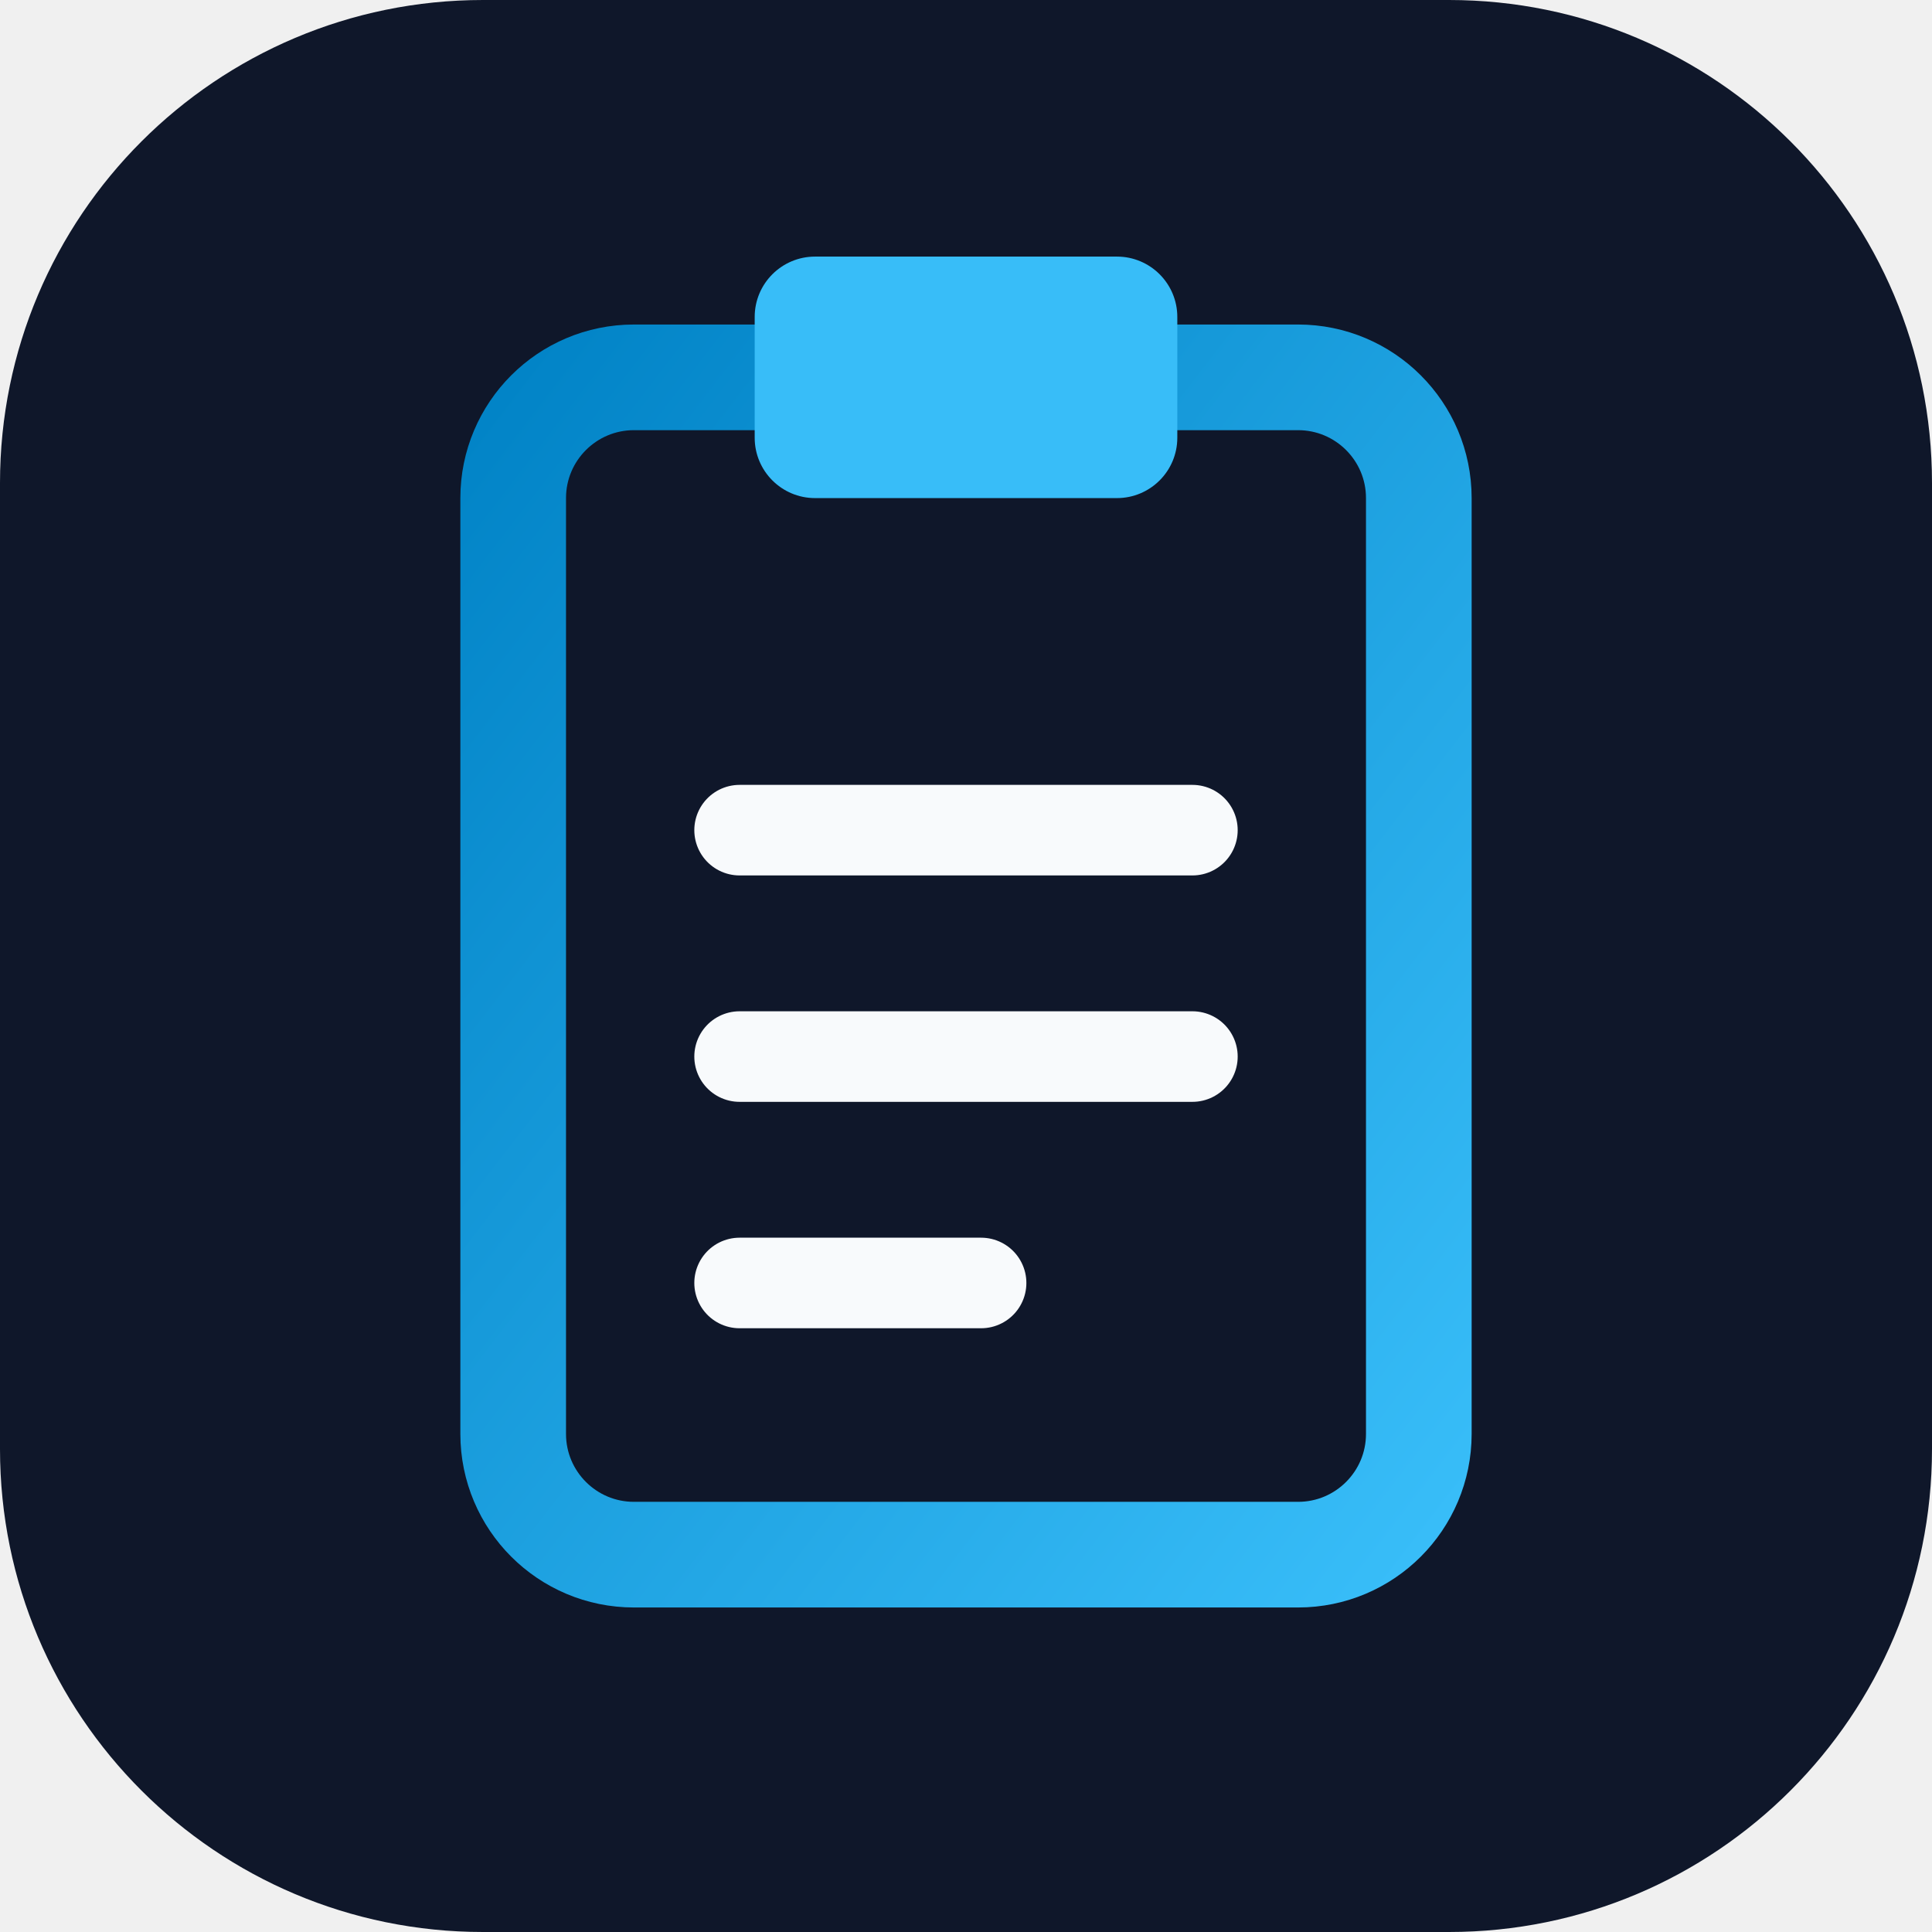
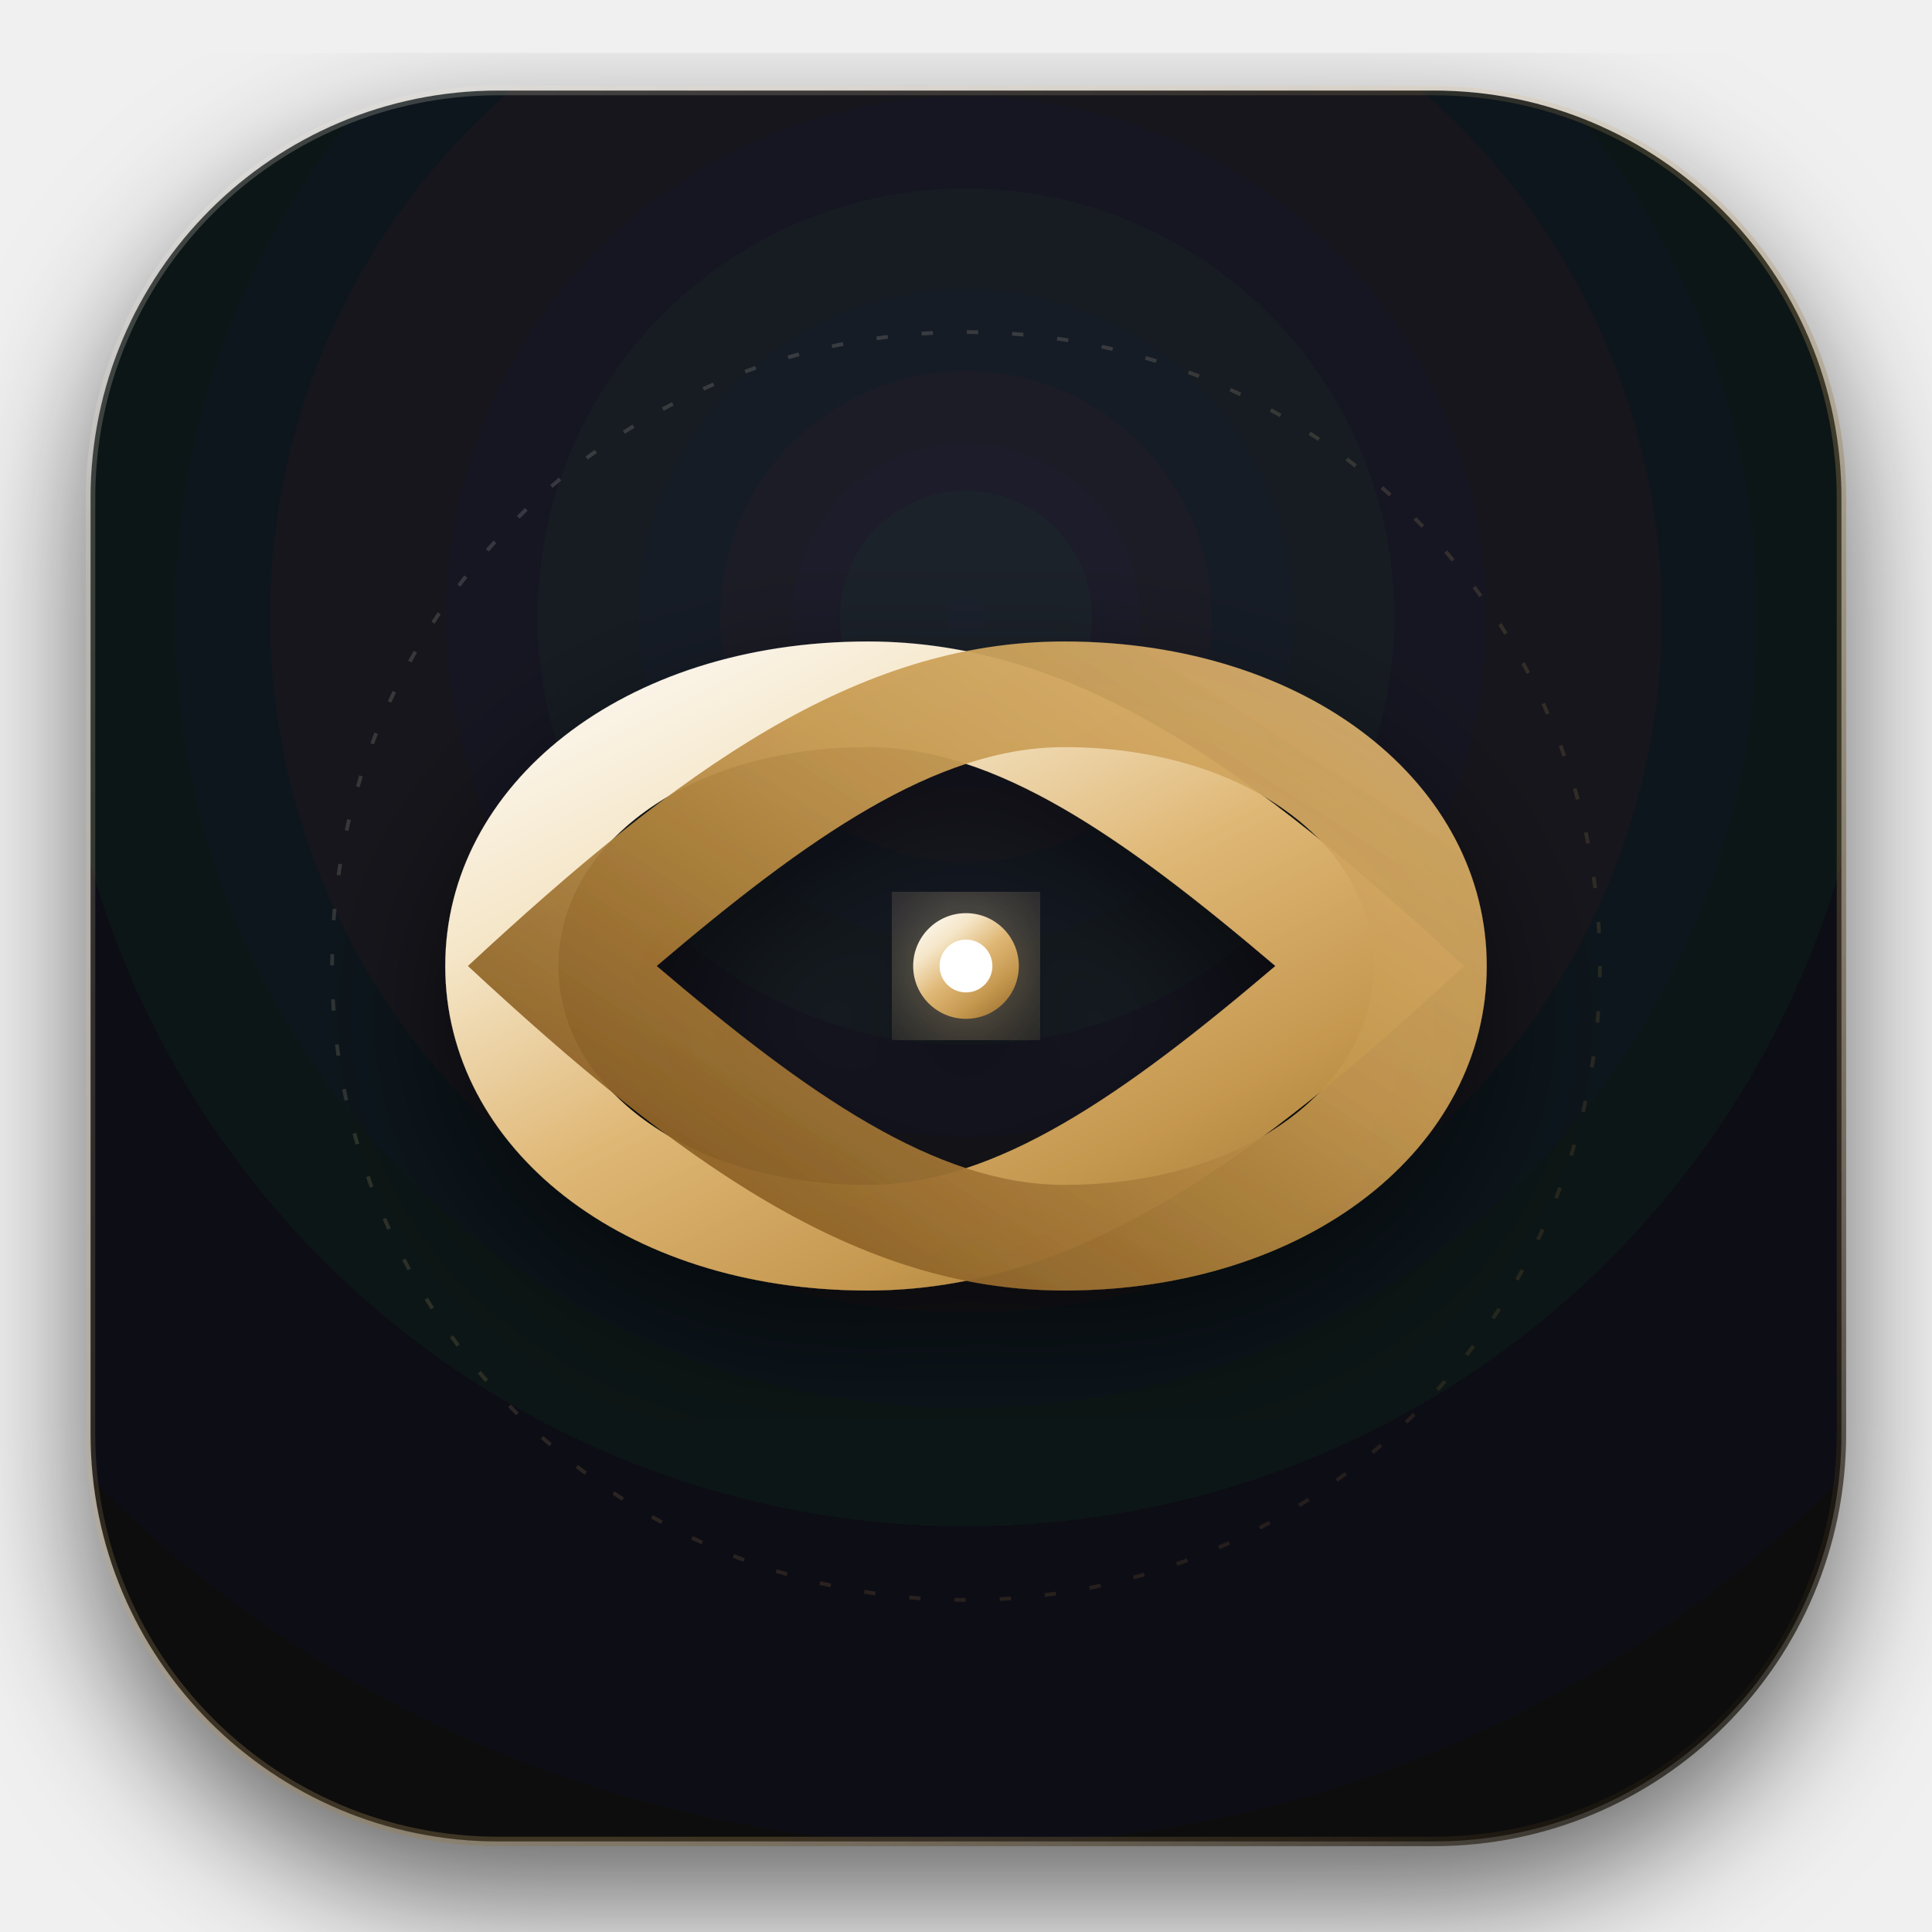
<svg xmlns="http://www.w3.org/2000/svg" viewBox="0 0 512 512" width="512" height="512">
  <defs>
-     <linearGradient id="grad" x1="0%" y1="0%" x2="100%" y2="100%">
-       <stop offset="0%" stop-color="#0284c7" />
-       <stop offset="100%" stop-color="#38bdf8" />
+     <radialGradient id="bgGlow" cx="50%" cy="30%" r="75%">
+       <stop offset="0%" stop-color="#1e222d" />
+       <stop offset="50%" stop-color="#12151c" />
+       <stop offset="100%" stop-color="#0a0c10" />
+     </radialGradient>
+     <linearGradient id="goldPrimary" x1="10%" y1="0%" x2="90%" y2="100%">
+       <stop offset="0%" stop-color="#fdfbf7" />
+       <stop offset="25%" stop-color="#f5e6c8" />
+       <stop offset="50%" stop-color="#dfb775" />
+       <stop offset="75%" stop-color="#c5984f" />
+       <stop offset="100%" stop-color="#9a6e2e" />
+     </linearGradient>
+     <linearGradient id="goldSecondary" x1="100%" y1="0%" x2="0%" y2="100%">
+       <stop offset="0%" stop-color="#dfb775" />
+       <stop offset="40%" stop-color="#c5984f" />
+       <stop offset="80%" stop-color="#8c6126" />
+       <stop offset="100%" stop-color="#5a3d14" />
+     </linearGradient>
+     <filter id="subtleGlow" x="-20%" y="-20%" width="140%" height="140%">
+       <feGaussianBlur stdDeviation="16" result="blur" />
+       <feComposite in="SourceGraphic" in2="blur" operator="over" />
+     </filter>
+     <filter id="softShadow" x="-20%" y="-20%" width="140%" height="140%">
+       <feDropShadow dx="0" dy="14" stdDeviation="18" flood-color="#000000" flood-opacity="0.6" />
+     </filter>
+     <linearGradient id="rimLight" x1="0%" y1="0%" x2="100%" y2="100%">
+       <stop offset="0%" stop-color="#ffffff" stop-opacity="0.22" />
+       <stop offset="40%" stop-color="#dfb775" stop-opacity="0.15" />
+       <stop offset="100%" stop-color="#000000" stop-opacity="0.8" />
    </linearGradient>
  </defs>
-   <rect width="512" height="512" rx="128" fill="#0f172a" />
-   <rect x="136" y="100" width="240" height="312" rx="32" fill="none" stroke="url(#grad)" stroke-width="28" />
-   <rect x="200" y="68" width="112" height="64" rx="16" fill="#38bdf8" />
-   <path d="M 196 220 L 316 220" stroke="#f8fafc" stroke-width="24" stroke-linecap="round" />
-   <path d="M 196 280 L 316 280" stroke="#f8fafc" stroke-width="24" stroke-linecap="round" />
-   <path d="M 196 340 L 260 340" stroke="#f8fafc" stroke-width="24" stroke-linecap="round" />
+   <rect x="24" y="24" width="464" height="464" rx="108" fill="url(#bgGlow)" filter="url(#softShadow)" />
+   <rect x="24" y="24" width="464" height="464" rx="108" fill="none" stroke="url(#rimLight)" stroke-width="2.5" />
+   <circle cx="256" cy="256" r="168" fill="none" stroke="url(#goldPrimary)" stroke-width="1" stroke-opacity="0.15" stroke-dasharray="3 9" />
+   <g filter="url(#softShadow)">
+     <path d="M 230 170          C 165 170, 118 208, 118 256          C 118 304, 165 342, 230 342          C 285 342, 332 308, 388 256          L 338 256          C 298 290, 264 314, 230 314          C 182 314, 148 288, 148 256          C 148 224, 182 198, 230 198          C 264 198, 298 222, 338 256          L 388 256          C 332 204, 285 170, 230 170 Z" fill="url(#goldPrimary)" />
+     <path d="M 282 342          C 347 342, 394 304, 394 256          C 394 208, 347 170, 282 170          C 227 170, 180 204, 124 256          L 174 256          C 214 222, 248 198, 282 198          C 330 198, 364 224, 364 256          C 364 288, 330 314, 282 314          C 248 314, 214 290, 174 256          L 124 256          C 180 308, 227 342, 282 342 Z" fill="url(#goldSecondary)" opacity="0.94" />
+     <circle cx="256" cy="256" r="14" fill="url(#goldPrimary)" filter="url(#subtleGlow)" />
+     <circle cx="256" cy="256" r="7" fill="#ffffff" />
+   </g>
</svg>
